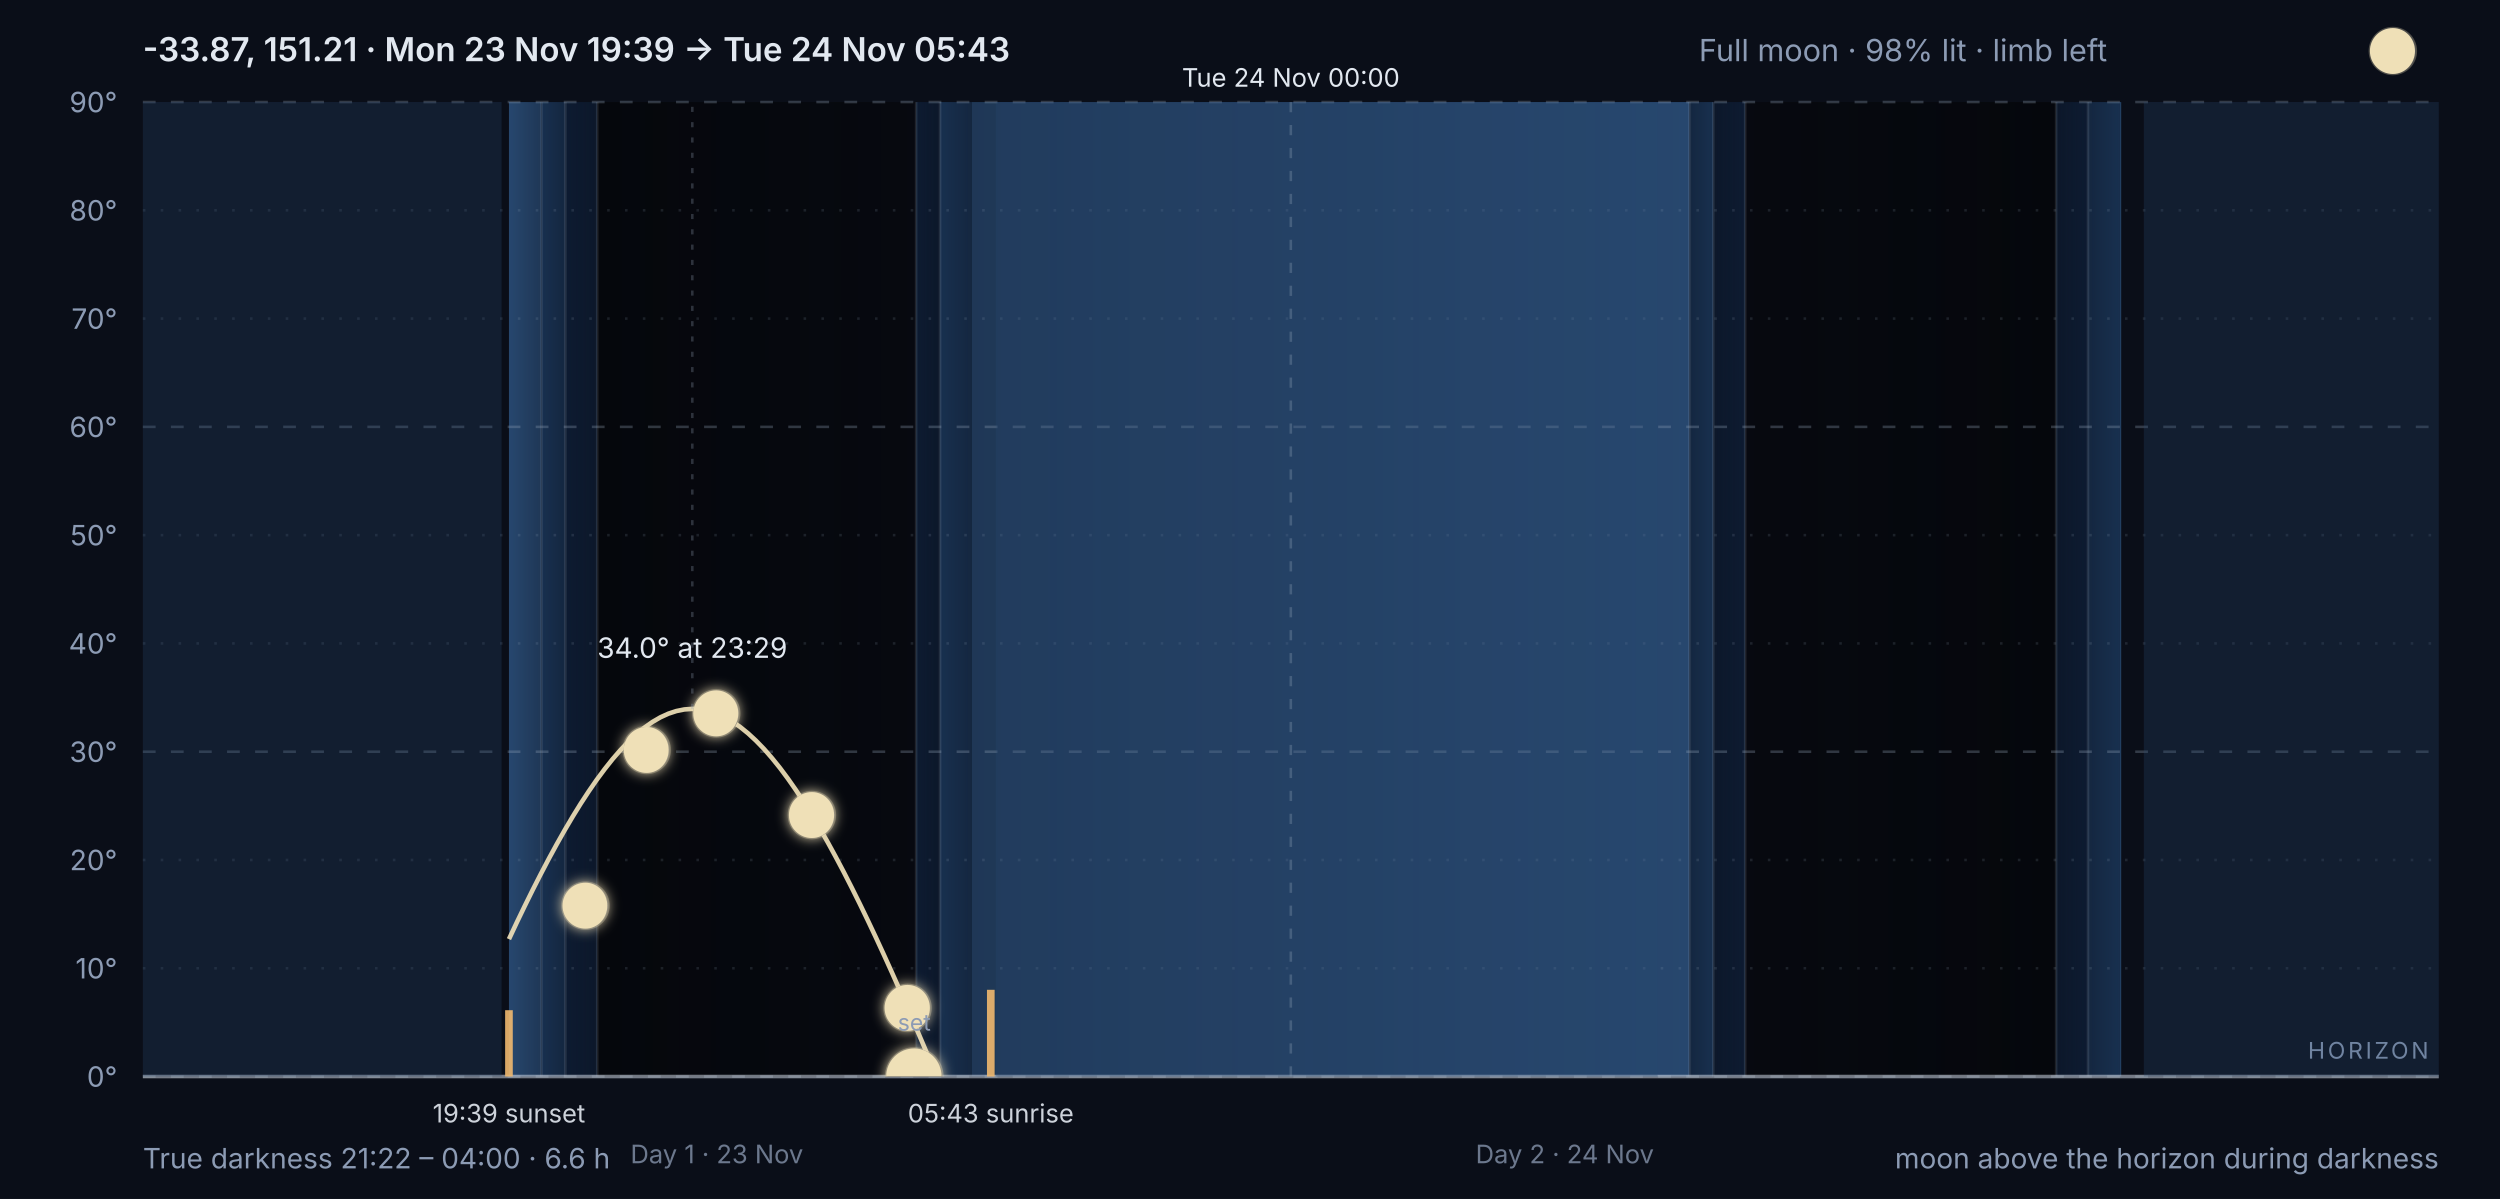
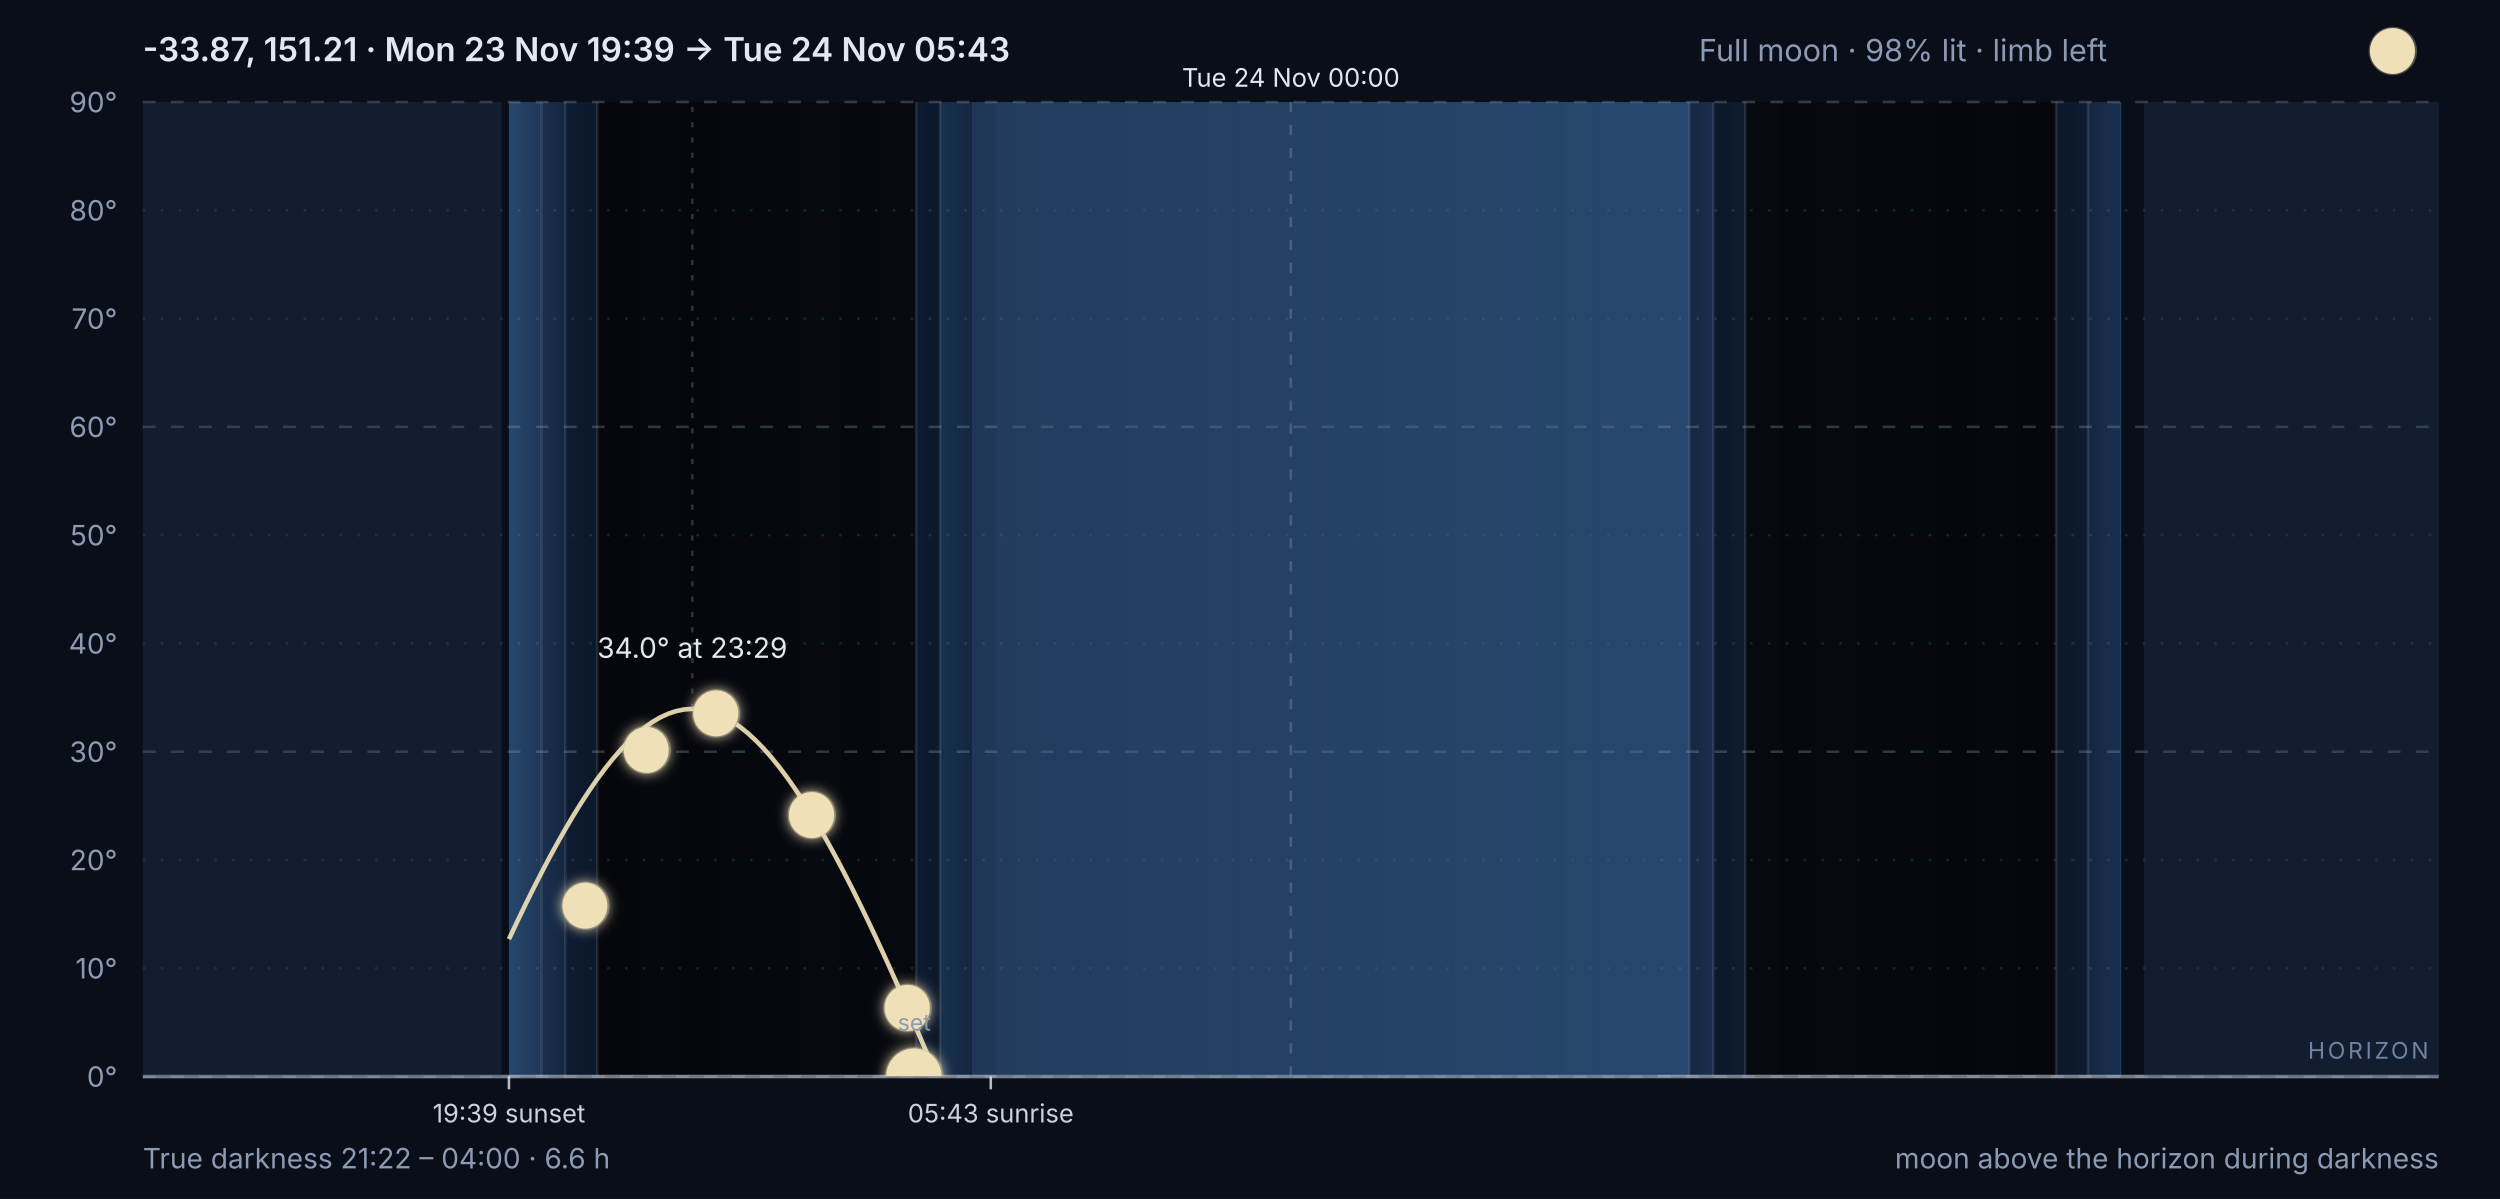
<svg xmlns="http://www.w3.org/2000/svg" width="980" height="470" viewBox="0 0 980 470" font-family="Inter, Segoe UI, sans-serif">
  <defs>
    <linearGradient id="b-civil-dusk" x1="0" x2="1" y1="0" y2="0">
      <stop offset="0" stop-color="#27476E" />
      <stop offset="1" stop-color="#27476E" stop-opacity="0.72" />
    </linearGradient>
    <linearGradient id="b-civil-dawn" x1="0" x2="1" y1="0" y2="0">
      <stop offset="0" stop-color="#27476E" stop-opacity="0.72" />
      <stop offset="1" stop-color="#27476E" />
    </linearGradient>
    <linearGradient id="b-nautical-dusk" x1="0" x2="1" y1="0" y2="0">
      <stop offset="0" stop-color="#18304F" />
      <stop offset="1" stop-color="#18304F" stop-opacity="0.72" />
    </linearGradient>
    <linearGradient id="b-nautical-dawn" x1="0" x2="1" y1="0" y2="0">
      <stop offset="0" stop-color="#18304F" stop-opacity="0.72" />
      <stop offset="1" stop-color="#18304F" />
    </linearGradient>
    <linearGradient id="b-astronomical-dusk" x1="0" x2="1" y1="0" y2="0">
      <stop offset="0" stop-color="#0D1B31" />
      <stop offset="1" stop-color="#0D1B31" stop-opacity="0.72" />
    </linearGradient>
    <linearGradient id="b-astronomical-dawn" x1="0" x2="1" y1="0" y2="0">
      <stop offset="0" stop-color="#0D1B31" stop-opacity="0.72" />
      <stop offset="1" stop-color="#0D1B31" />
    </linearGradient>
    <linearGradient id="b-night-dusk" x1="0" x2="1" y1="0" y2="0">
      <stop offset="0" stop-color="#05070C" />
      <stop offset="1" stop-color="#05070C" stop-opacity="0.72" />
    </linearGradient>
    <linearGradient id="b-night-dawn" x1="0" x2="1" y1="0" y2="0">
      <stop offset="0" stop-color="#05070C" stop-opacity="0.72" />
      <stop offset="1" stop-color="#05070C" />
    </linearGradient>
    <clipPath id="plot">
      <rect x="56" y="40" width="900" height="382" />
    </clipPath>
    <filter id="glow" x="-60%" y="-60%" width="220%" height="220%">
      <feGaussianBlur stdDeviation="2.6" result="b" />
      <feMerge>
        <feMergeNode in="b" />
        <feMergeNode in="SourceGraphic" />
      </feMerge>
    </filter>
  </defs>
  <rect width="980" height="470" fill="#0A0E18" />
  <g clip-path="url(#plot)">
    <rect x="199.51" y="40" width="12.74" height="382" fill="url(#b-civil-dusk)" />
    <rect x="212.25" y="40" width="9.38" height="382" fill="url(#b-nautical-dusk)" />
    <line x1="212.25" y1="40" x2="212.25" y2="422" stroke="#CBD5E1" stroke-opacity="0.13" stroke-width="1" />
    <rect x="221.62" y="40" width="12.50" height="382" fill="url(#b-astronomical-dusk)" />
    <line x1="221.62" y1="40" x2="221.62" y2="422" stroke="#CBD5E1" stroke-opacity="0.13" stroke-width="1" />
    <rect x="234.12" y="40" width="125.00" height="382" fill="url(#b-night-dusk)" />
    <line x1="234.12" y1="40" x2="234.12" y2="422" stroke="#CBD5E1" stroke-opacity="0.13" stroke-width="1" />
    <rect x="359.12" y="40" width="9.38" height="382" fill="url(#b-astronomical-dusk)" />
    <line x1="359.12" y1="40" x2="359.12" y2="422" stroke="#CBD5E1" stroke-opacity="0.13" stroke-width="1" />
    <rect x="368.50" y="40" width="12.50" height="382" fill="url(#b-nautical-dusk)" />
    <line x1="368.50" y1="40" x2="368.50" y2="422" stroke="#CBD5E1" stroke-opacity="0.13" stroke-width="1" />
    <rect x="381.00" y="40" width="281.25" height="382" fill="url(#b-civil-dawn)" />
    <rect x="662.25" y="40" width="9.38" height="382" fill="url(#b-nautical-dawn)" />
    <line x1="662.25" y1="40" x2="662.25" y2="422" stroke="#CBD5E1" stroke-opacity="0.13" stroke-width="1" />
    <rect x="671.62" y="40" width="12.50" height="382" fill="url(#b-astronomical-dawn)" />
    <line x1="671.62" y1="40" x2="671.62" y2="422" stroke="#CBD5E1" stroke-opacity="0.13" stroke-width="1" />
    <rect x="684.12" y="40" width="121.88" height="382" fill="url(#b-night-dawn)" />
    <line x1="684.12" y1="40" x2="684.12" y2="422" stroke="#CBD5E1" stroke-opacity="0.13" stroke-width="1" />
    <rect x="806.00" y="40" width="12.50" height="382" fill="url(#b-astronomical-dawn)" />
    <line x1="806.00" y1="40" x2="806.00" y2="422" stroke="#CBD5E1" stroke-opacity="0.13" stroke-width="1" />
    <rect x="818.50" y="40" width="12.50" height="382" fill="url(#b-nautical-dawn)" />
    <line x1="818.50" y1="40" x2="818.50" y2="422" stroke="#CBD5E1" stroke-opacity="0.13" stroke-width="1" />
    <rect x="831.00" y="40" width="0.50" height="382" fill="url(#b-civil-dawn)" />
  </g>
  <g>
    <line x1="56" y1="422.00" x2="956" y2="422.00" stroke="#94A3B8" stroke-opacity="0.3" stroke-width="1" stroke-dasharray="5 6" />
    <text x="46" y="426.00" text-anchor="end" font-size="11" fill="#8C9BB4">0°</text>
    <line x1="56" y1="379.56" x2="956" y2="379.56" stroke="#94A3B8" stroke-opacity="0.16" stroke-width="1" stroke-dasharray="1 6" />
    <text x="46" y="383.56" text-anchor="end" font-size="11" fill="#8C9BB4">10°</text>
    <line x1="56" y1="337.11" x2="956" y2="337.11" stroke="#94A3B8" stroke-opacity="0.16" stroke-width="1" stroke-dasharray="1 6" />
    <text x="46" y="341.11" text-anchor="end" font-size="11" fill="#8C9BB4">20°</text>
    <line x1="56" y1="294.67" x2="956" y2="294.67" stroke="#94A3B8" stroke-opacity="0.3" stroke-width="1" stroke-dasharray="5 6" />
    <text x="46" y="298.67" text-anchor="end" font-size="11" fill="#8C9BB4">30°</text>
    <line x1="56" y1="252.22" x2="956" y2="252.22" stroke="#94A3B8" stroke-opacity="0.16" stroke-width="1" stroke-dasharray="1 6" />
    <text x="46" y="256.22" text-anchor="end" font-size="11" fill="#8C9BB4">40°</text>
    <line x1="56" y1="209.78" x2="956" y2="209.78" stroke="#94A3B8" stroke-opacity="0.16" stroke-width="1" stroke-dasharray="1 6" />
    <text x="46" y="213.78" text-anchor="end" font-size="11" fill="#8C9BB4">50°</text>
    <line x1="56" y1="167.33" x2="956" y2="167.33" stroke="#94A3B8" stroke-opacity="0.3" stroke-width="1" stroke-dasharray="5 6" />
    <text x="46" y="171.33" text-anchor="end" font-size="11" fill="#8C9BB4">60°</text>
    <line x1="56" y1="124.89" x2="956" y2="124.89" stroke="#94A3B8" stroke-opacity="0.16" stroke-width="1" stroke-dasharray="1 6" />
    <text x="46" y="128.89" text-anchor="end" font-size="11" fill="#8C9BB4">70°</text>
    <line x1="56" y1="82.44" x2="956" y2="82.44" stroke="#94A3B8" stroke-opacity="0.16" stroke-width="1" stroke-dasharray="1 6" />
    <text x="46" y="86.44" text-anchor="end" font-size="11" fill="#8C9BB4">80°</text>
    <line x1="56" y1="40.00" x2="956" y2="40.00" stroke="#94A3B8" stroke-opacity="0.3" stroke-width="1" stroke-dasharray="5 6" />
    <text x="46" y="44.00" text-anchor="end" font-size="11" fill="#8C9BB4">90°</text>
    <line x1="56" y1="422.00" x2="956" y2="422.00" stroke="#CBD5E1" stroke-opacity="0.55" stroke-width="1.4" />
    <text x="952" y="415.00" text-anchor="end" font-size="9" fill="#8C9BB4" letter-spacing="0.12em">HORIZON</text>
  </g>
  <g>
    <rect x="56.00" y="40" width="140.62" height="382" fill="#27476E" opacity="0.28" />
    <rect x="390.38" y="40" width="259.38" height="382" fill="#27476E" opacity="0.28" />
    <rect x="840.38" y="40" width="115.62" height="382" fill="#27476E" opacity="0.28" />
-     <rect x="198.01" y="396" width="3" height="26" fill="#F0B86E" opacity="0.9" />
+     <line x1="199.51" y1="422" x2="199.51" y2="427" stroke="#E2E8F0" stroke-opacity="0.8" stroke-width="1" />
    <text x="199.51" y="440" text-anchor="middle" font-size="10" fill="#E2E8F0" opacity="0.9">19:39 sunset</text>
-     <rect x="386.89" y="388" width="3" height="34" fill="#F0B86E" opacity="0.9" />
+     <line x1="388.39" y1="422" x2="388.39" y2="427" stroke="#E2E8F0" stroke-opacity="0.8" stroke-width="1" />
    <text x="388.39" y="440" text-anchor="middle" font-size="10" fill="#E2E8F0" opacity="0.9">05:43 sunrise</text>
    <line x1="506.00" y1="40" x2="506.00" y2="422" stroke="#94A3B8" stroke-opacity="0.30" stroke-dasharray="4 5" />
    <text x="506.00" y="34" text-anchor="middle" font-size="10" fill="#E2E8F0">Tue 24 Nov 00:00</text>
-     <text x="281.00" y="456" text-anchor="middle" font-size="10" fill="#8C9BB4" opacity="0.75">Day 1 · 23 Nov</text>
-     <text x="613.39" y="456" text-anchor="middle" font-size="10" fill="#8C9BB4" opacity="0.75">Day 2 · 24 Nov</text>
  </g>
  <g clip-path="url(#plot)">
    <polyline points="199.51,368.14 202.63,361.50 205.76,355.02 208.88,348.71 212.01,342.58 215.13,336.64 218.26,330.90 221.38,325.38 224.51,320.08 227.63,315.04 230.76,310.25 233.88,305.73 237.01,301.51 240.13,297.58 243.26,293.98 246.38,290.71 249.51,287.78 252.63,285.21 255.76,283.01 258.88,281.19 262.01,279.76 265.13,278.73 268.26,278.10 271.38,277.88 274.51,278.06 277.63,278.65 280.76,279.64 283.88,281.03 287.01,282.80 290.13,284.96 293.26,287.49 296.38,290.38 299.51,293.61 302.63,297.18 305.76,301.06 308.88,305.25 312.01,309.73 315.13,314.48 318.26,319.50 321.38,324.76 324.51,330.24 327.63,335.95 330.76,341.86 333.88,347.96 337.01,354.25 340.13,360.69 343.26,367.30 346.38,374.05 349.51,380.94 352.63,387.96 355.76,395.10 358.88,402.35 362.01,409.70 365.13,417.15" fill="none" stroke="#EFE0B7" stroke-width="1.8" stroke-opacity="0.92" stroke-linejoin="round" />
    <g transform="translate(229.51,355.02)">
      <circle r="9.0" fill="#161D2E" stroke="#EFE0B7" stroke-opacity="0.3" />
      <path d="M 0,-9.0 A 9.0,9.0 0 0 0 0,9.0 A 8.56,9.0 0 0 0 0,-9.0 Z" fill="#EFE0B7" filter="url(#glow)" />
    </g>
    <g transform="translate(253.51,293.98)">
      <circle r="9.0" fill="#161D2E" stroke="#EFE0B7" stroke-opacity="0.3" />
      <path d="M 0,-9.0 A 9.0,9.0 0 0 0 0,9.0 A 8.61,9.0 0 0 0 0,-9.0 Z" fill="#EFE0B7" filter="url(#glow)" />
    </g>
    <g transform="translate(280.76,279.64)">
      <circle r="9.0" fill="#161D2E" stroke="#EFE0B7" stroke-opacity="0.3" />
      <path d="M 0,-9.0 A 9.0,9.0 0 0 0 0,9.0 A 8.66,9.0 0 0 0 0,-9.0 Z" fill="#EFE0B7" filter="url(#glow)" />
    </g>
    <g transform="translate(318.26,319.50)">
      <circle r="9.0" fill="#161D2E" stroke="#EFE0B7" stroke-opacity="0.3" />
      <path d="M 0,-9.0 A 9.0,9.0 0 0 0 0,9.0 A 8.71,9.0 0 0 0 0,-9.0 Z" fill="#EFE0B7" filter="url(#glow)" />
    </g>
    <g transform="translate(355.76,395.10)">
      <circle r="9.0" fill="#161D2E" stroke="#EFE0B7" stroke-opacity="0.3" />
      <path d="M 0,-9.0 A 9.0,9.0 0 0 0 0,9.0 A 8.75,9.0 0 0 0 0,-9.0 Z" fill="#EFE0B7" filter="url(#glow)" />
    </g>
    <g transform="translate(358.39,422.00)">
      <circle r="11.0" fill="#161D2E" stroke="#EFE0B7" stroke-opacity="0.3" />
      <path d="M 0,-11.0 A 11.0,11.0 0 0 0 0,11.0 A 10.71,11.0 0 0 0 0,-11.0 Z" fill="#EFE0B7" filter="url(#glow)" />
      <text y="-18.0" text-anchor="middle" font-size="9" fill="#8C9BB4">set</text>
    </g>
    <line x1="271.38" y1="277.88" x2="271.38" y2="40.00" stroke="#94A3B8" stroke-opacity="0.28" stroke-dasharray="2 4" />
    <text x="271.38" y="257.88" text-anchor="middle" font-size="11" fill="#E2E8F0">34.0° at 23:29</text>
+     <text x="613.39" y="456" text-anchor="middle" font-size="10" fill="#8C9BB4" opacity="0.75">Day 2 · 24 Nov</text>
  </g>
  <text x="56" y="24" font-size="13" font-weight="600" fill="#E2E8F0">-33.87, 151.21  ·  Mon 23 Nov 19:39 → Tue 24 Nov 05:43</text>
  <text x="826" y="24" text-anchor="end" font-size="12" fill="#8C9BB4">Full moon · 98% lit · limb left</text>
  <g transform="translate(938,20)">
    <circle r="9" fill="#161D2E" stroke="#EFE0B7" stroke-opacity="0.3" />
    <path d="M 0,-9 A 9,9 0 0 0 0,9 A 8.68,9 0 0 0 0,-9 Z" fill="#EFE0B7" />
  </g>
  <text x="56" y="458" font-size="11" fill="#8C9BB4">True darkness 21:22 – 04:00  ·  6.6 h</text>
  <text x="956" y="458" text-anchor="end" font-size="11" fill="#8C9BB4">moon above the horizon during darkness</text>
</svg>
